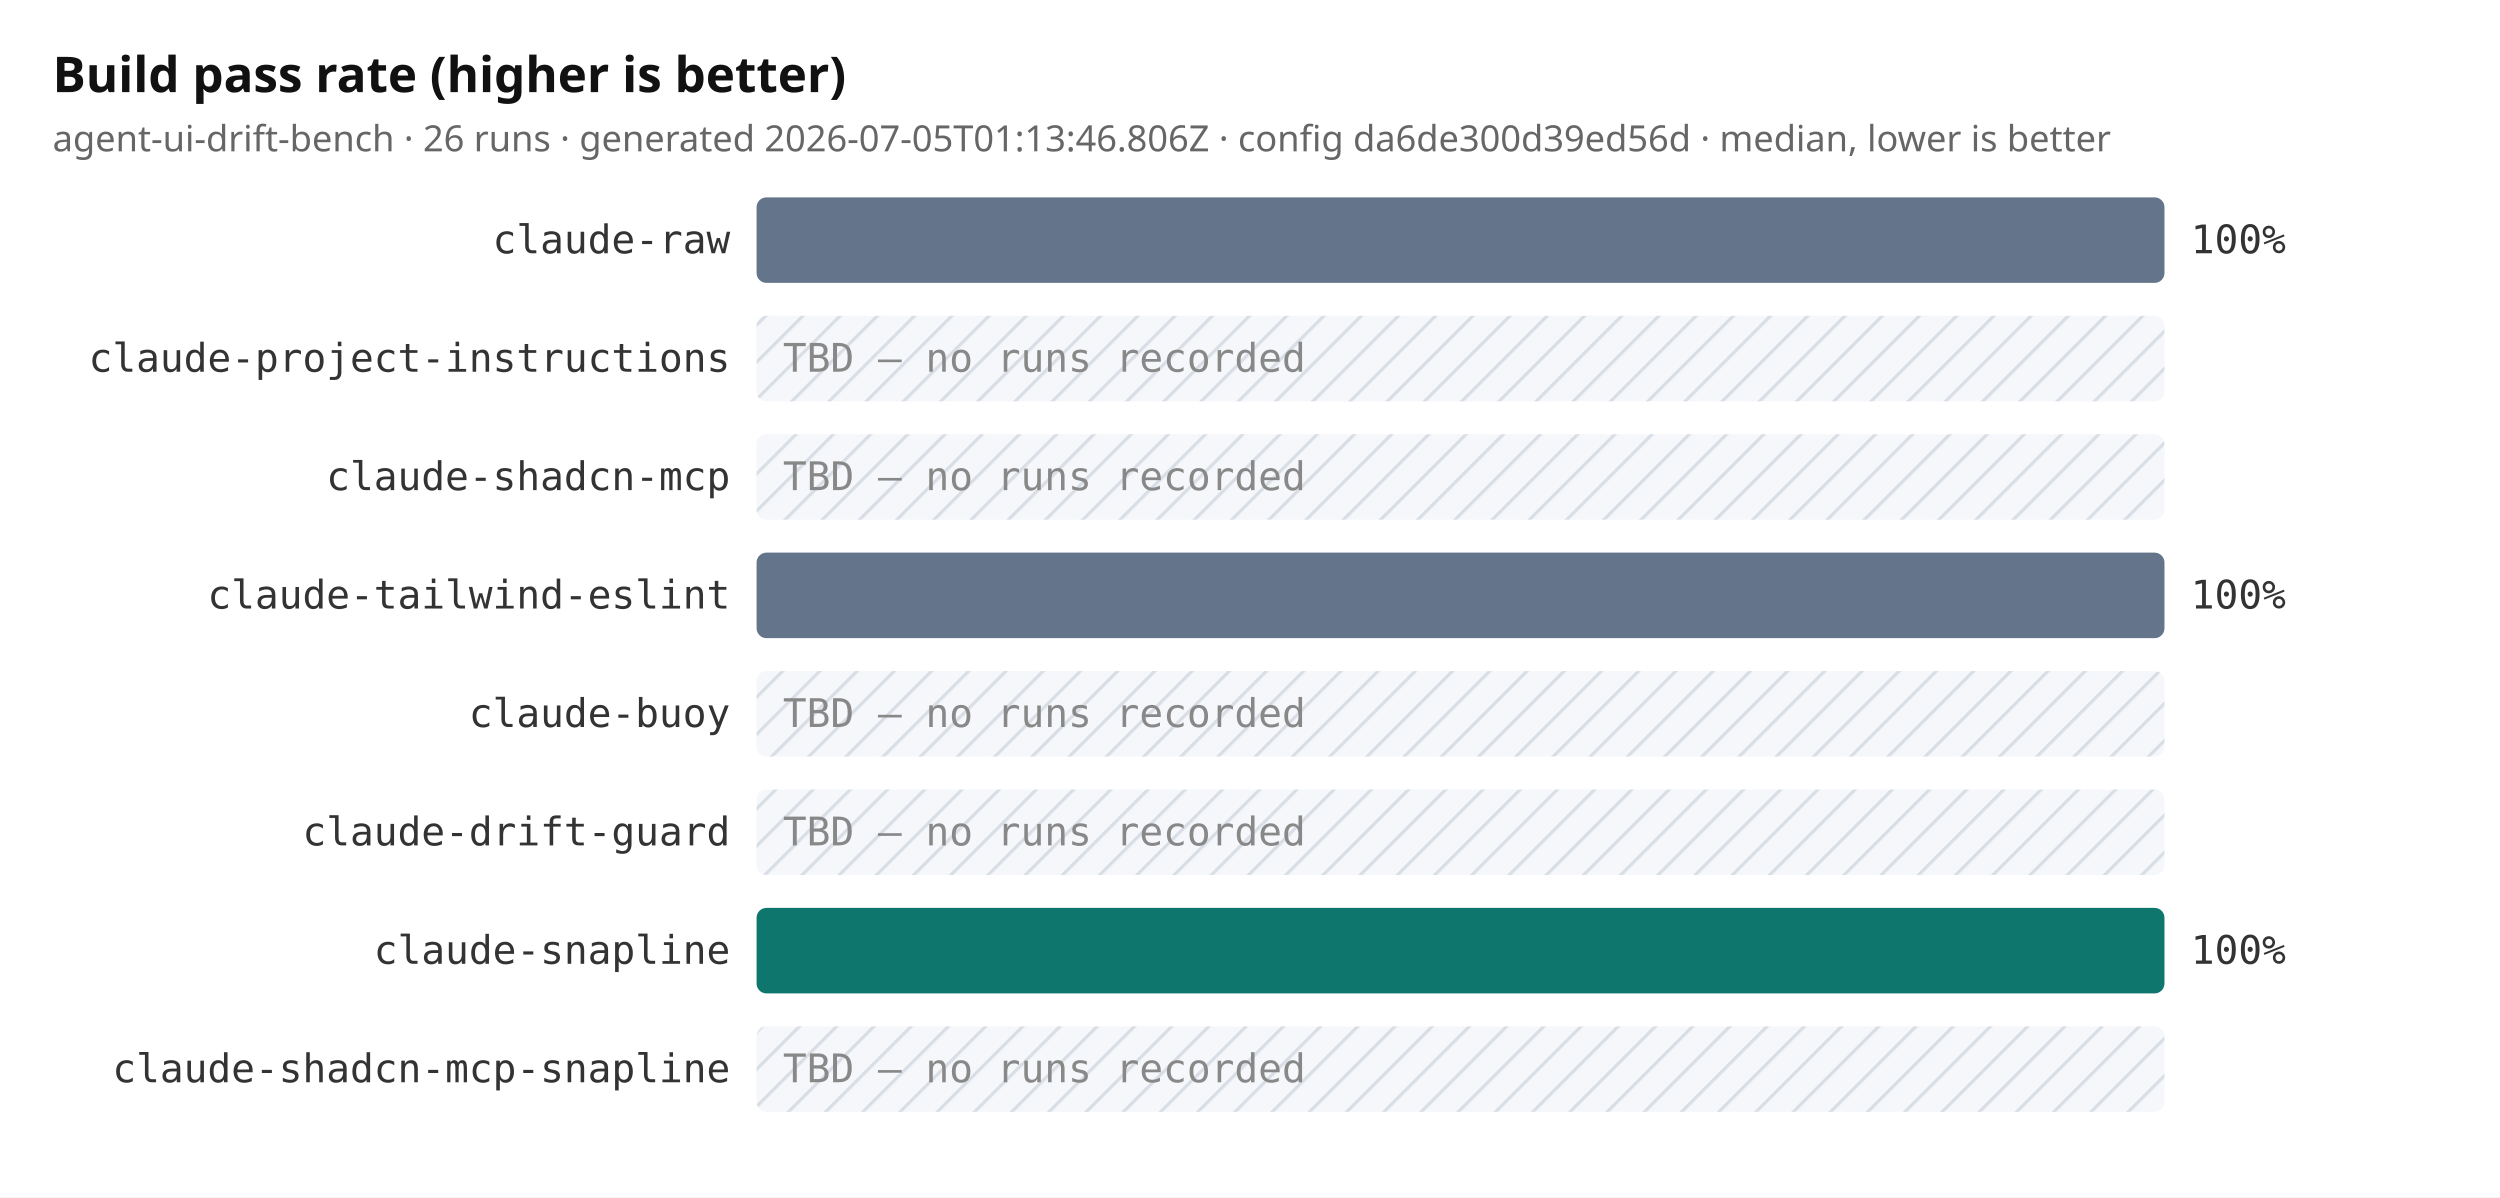
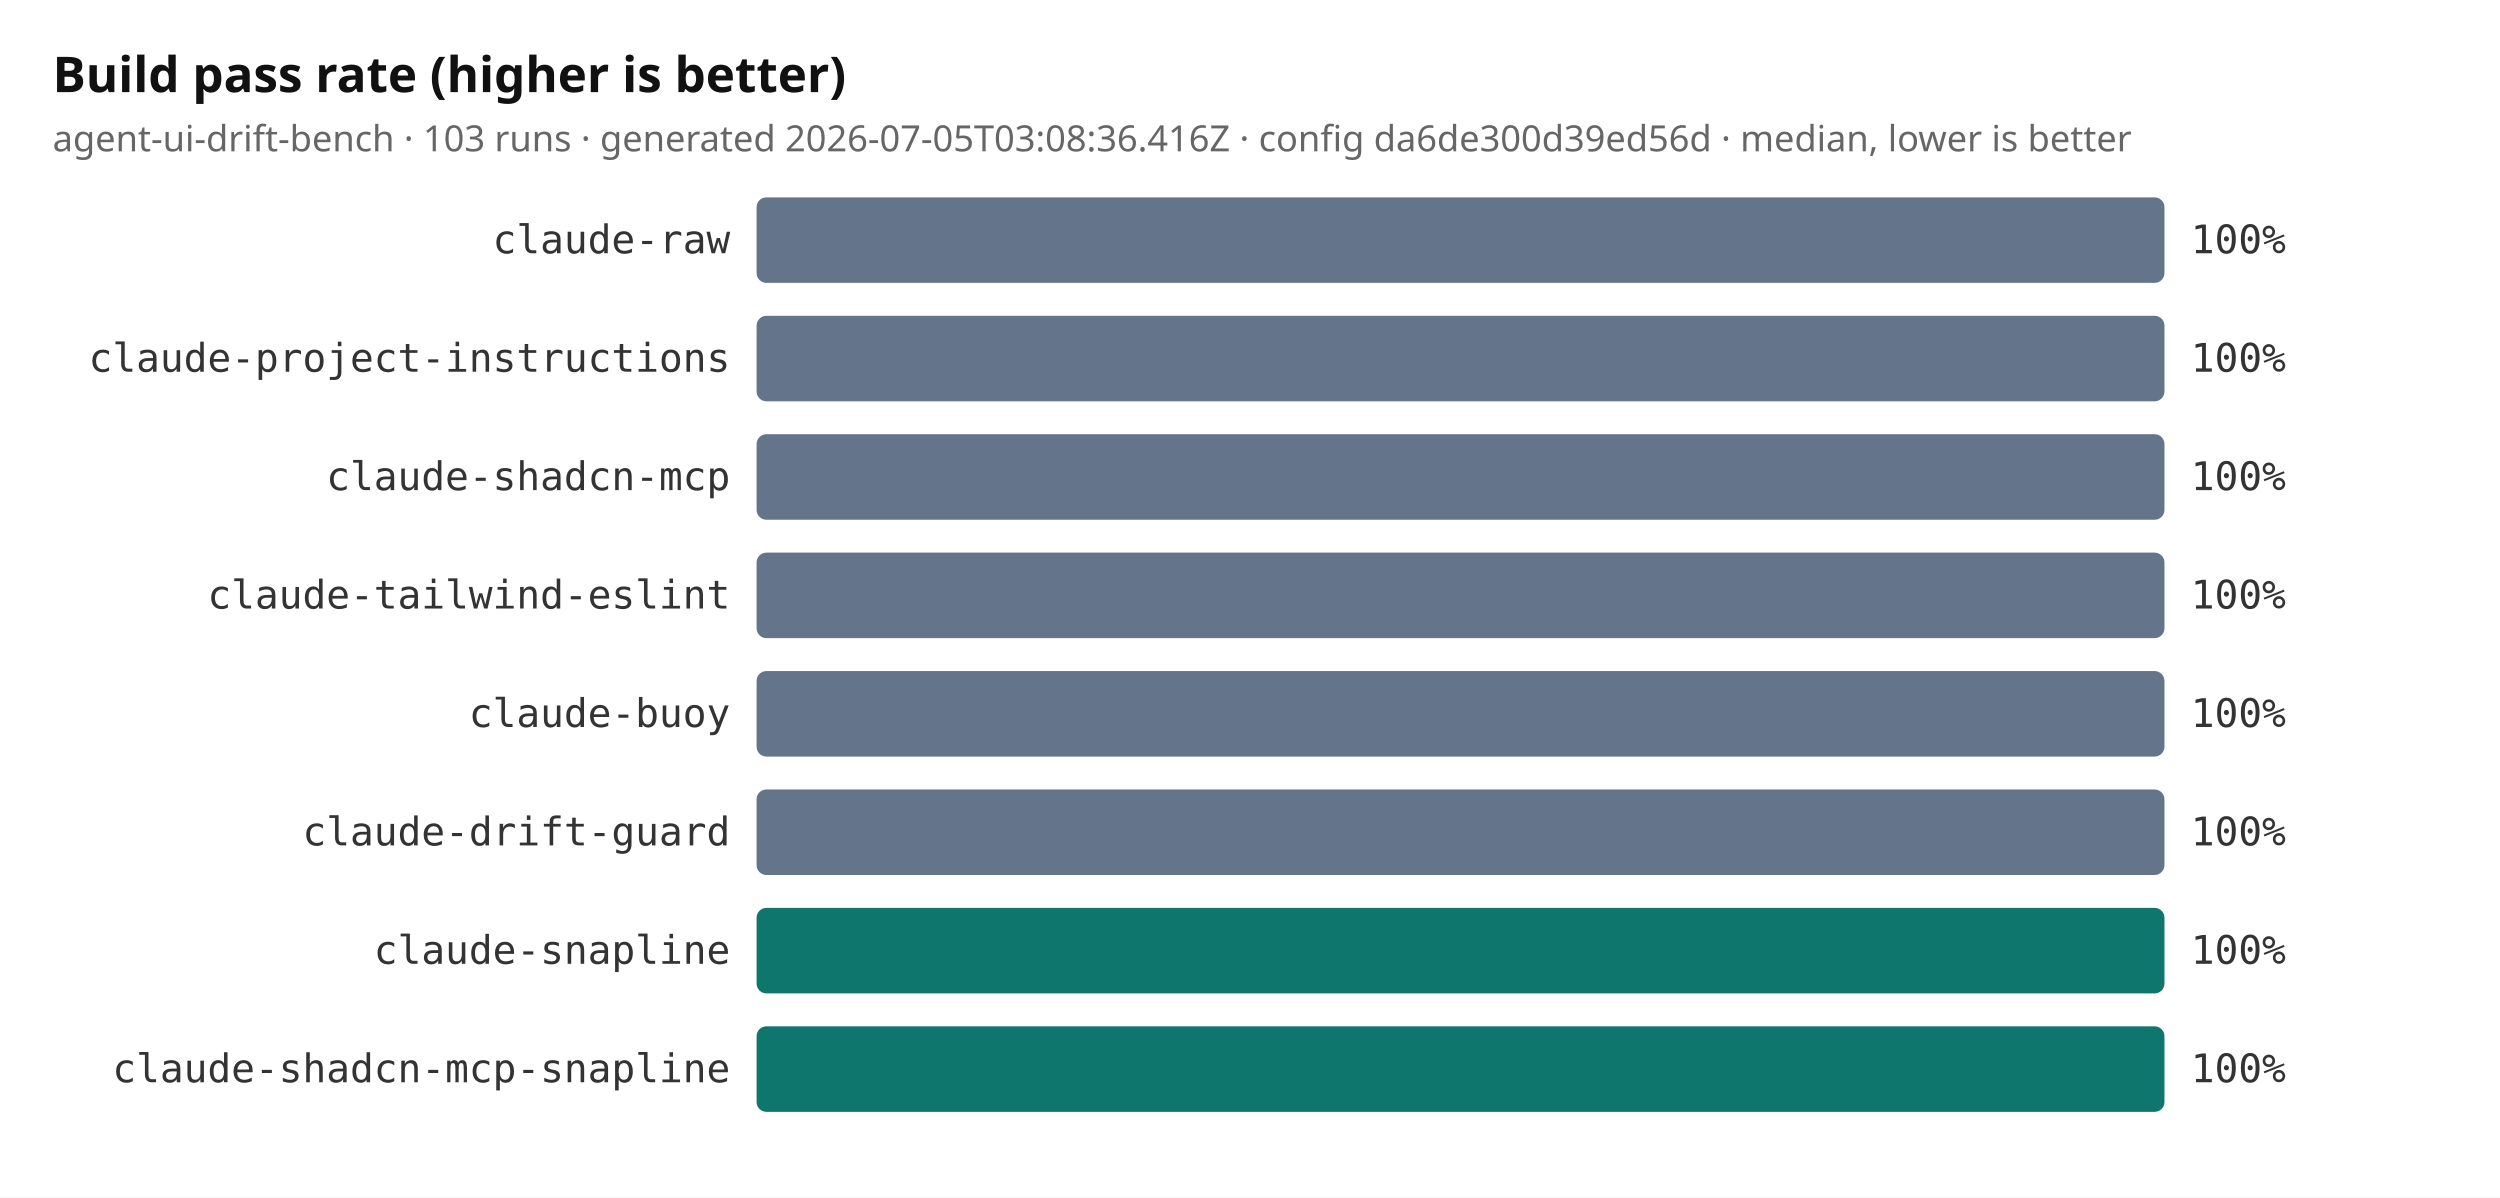
<svg xmlns="http://www.w3.org/2000/svg" width="760" height="364" viewBox="0 0 760 364" role="img" aria-label="Build pass rate (higher is better)">
  <defs>
    <pattern id="tbd" width="8" height="8" patternTransform="rotate(45)" patternUnits="userSpaceOnUse">
      <rect width="8" height="8" fill="#e2e8f0" />
      <line x1="0" y1="0" x2="0" y2="8" stroke="#94a3b8" stroke-width="2" />
    </pattern>
  </defs>
  <rect width="760" height="364" fill="#ffffff" />
  <text x="16" y="28" font-size="15" font-weight="bold" fill="#111" font-family="ui-sans-serif, system-ui">Build pass rate (higher is better)</text>
-   <text x="16" y="46" font-size="11" fill="#666" font-family="ui-sans-serif, system-ui">agent-ui-drift-bench · 26 runs · generated 2026-07-05T01:13:46.806Z · config da6de300d39ed56d · median, lower is better</text>
+   <text x="16" y="46" font-size="11" fill="#666" font-family="ui-sans-serif, system-ui">agent-ui-drift-bench · 103 runs · generated 2026-07-05T03:08:36.416Z · config da6de300d39ed56d · median, lower is better</text>
  <text x="222" y="77" text-anchor="end" font-size="12" fill="#333" font-family="ui-monospace, monospace">claude-raw</text>
  <rect x="230" y="60" width="428" height="26" fill="#64748b" rx="3" />
  <text x="666" y="77" font-size="12" fill="#333" font-family="ui-monospace, monospace">100%</text>
  <text x="222" y="113" text-anchor="end" font-size="12" fill="#333" font-family="ui-monospace, monospace">claude-project-instructions</text>
-   <rect x="230" y="96" width="428" height="26" fill="url(#tbd)" opacity="0.35" rx="3" />
-   <text x="238" y="113" font-size="12" fill="#888" font-family="ui-monospace, monospace">TBD — no runs recorded</text>
+   <rect x="230" y="96" width="428" height="26" fill="#64748b" rx="3" />
+   <text x="666" y="113" font-size="12" fill="#333" font-family="ui-monospace, monospace">100%</text>
  <text x="222" y="149" text-anchor="end" font-size="12" fill="#333" font-family="ui-monospace, monospace">claude-shadcn-mcp</text>
-   <rect x="230" y="132" width="428" height="26" fill="url(#tbd)" opacity="0.35" rx="3" />
-   <text x="238" y="149" font-size="12" fill="#888" font-family="ui-monospace, monospace">TBD — no runs recorded</text>
+   <rect x="230" y="132" width="428" height="26" fill="#64748b" rx="3" />
+   <text x="666" y="149" font-size="12" fill="#333" font-family="ui-monospace, monospace">100%</text>
  <text x="222" y="185" text-anchor="end" font-size="12" fill="#333" font-family="ui-monospace, monospace">claude-tailwind-eslint</text>
  <rect x="230" y="168" width="428" height="26" fill="#64748b" rx="3" />
  <text x="666" y="185" font-size="12" fill="#333" font-family="ui-monospace, monospace">100%</text>
  <text x="222" y="221" text-anchor="end" font-size="12" fill="#333" font-family="ui-monospace, monospace">claude-buoy</text>
-   <rect x="230" y="204" width="428" height="26" fill="url(#tbd)" opacity="0.35" rx="3" />
-   <text x="238" y="221" font-size="12" fill="#888" font-family="ui-monospace, monospace">TBD — no runs recorded</text>
+   <rect x="230" y="204" width="428" height="26" fill="#64748b" rx="3" />
+   <text x="666" y="221" font-size="12" fill="#333" font-family="ui-monospace, monospace">100%</text>
  <text x="222" y="257" text-anchor="end" font-size="12" fill="#333" font-family="ui-monospace, monospace">claude-drift-guard</text>
-   <rect x="230" y="240" width="428" height="26" fill="url(#tbd)" opacity="0.35" rx="3" />
-   <text x="238" y="257" font-size="12" fill="#888" font-family="ui-monospace, monospace">TBD — no runs recorded</text>
+   <rect x="230" y="240" width="428" height="26" fill="#64748b" rx="3" />
+   <text x="666" y="257" font-size="12" fill="#333" font-family="ui-monospace, monospace">100%</text>
  <text x="222" y="293" text-anchor="end" font-size="12" fill="#333" font-family="ui-monospace, monospace">claude-snapline</text>
  <rect x="230" y="276" width="428" height="26" fill="#0f766e" rx="3" />
  <text x="666" y="293" font-size="12" fill="#333" font-family="ui-monospace, monospace">100%</text>
  <text x="222" y="329" text-anchor="end" font-size="12" fill="#333" font-family="ui-monospace, monospace">claude-shadcn-mcp-snapline</text>
-   <rect x="230" y="312" width="428" height="26" fill="url(#tbd)" opacity="0.35" rx="3" />
-   <text x="238" y="329" font-size="12" fill="#888" font-family="ui-monospace, monospace">TBD — no runs recorded</text>
+   <rect x="230" y="312" width="428" height="26" fill="#0f766e" rx="3" />
+   <text x="666" y="329" font-size="12" fill="#333" font-family="ui-monospace, monospace">100%</text>
</svg>
